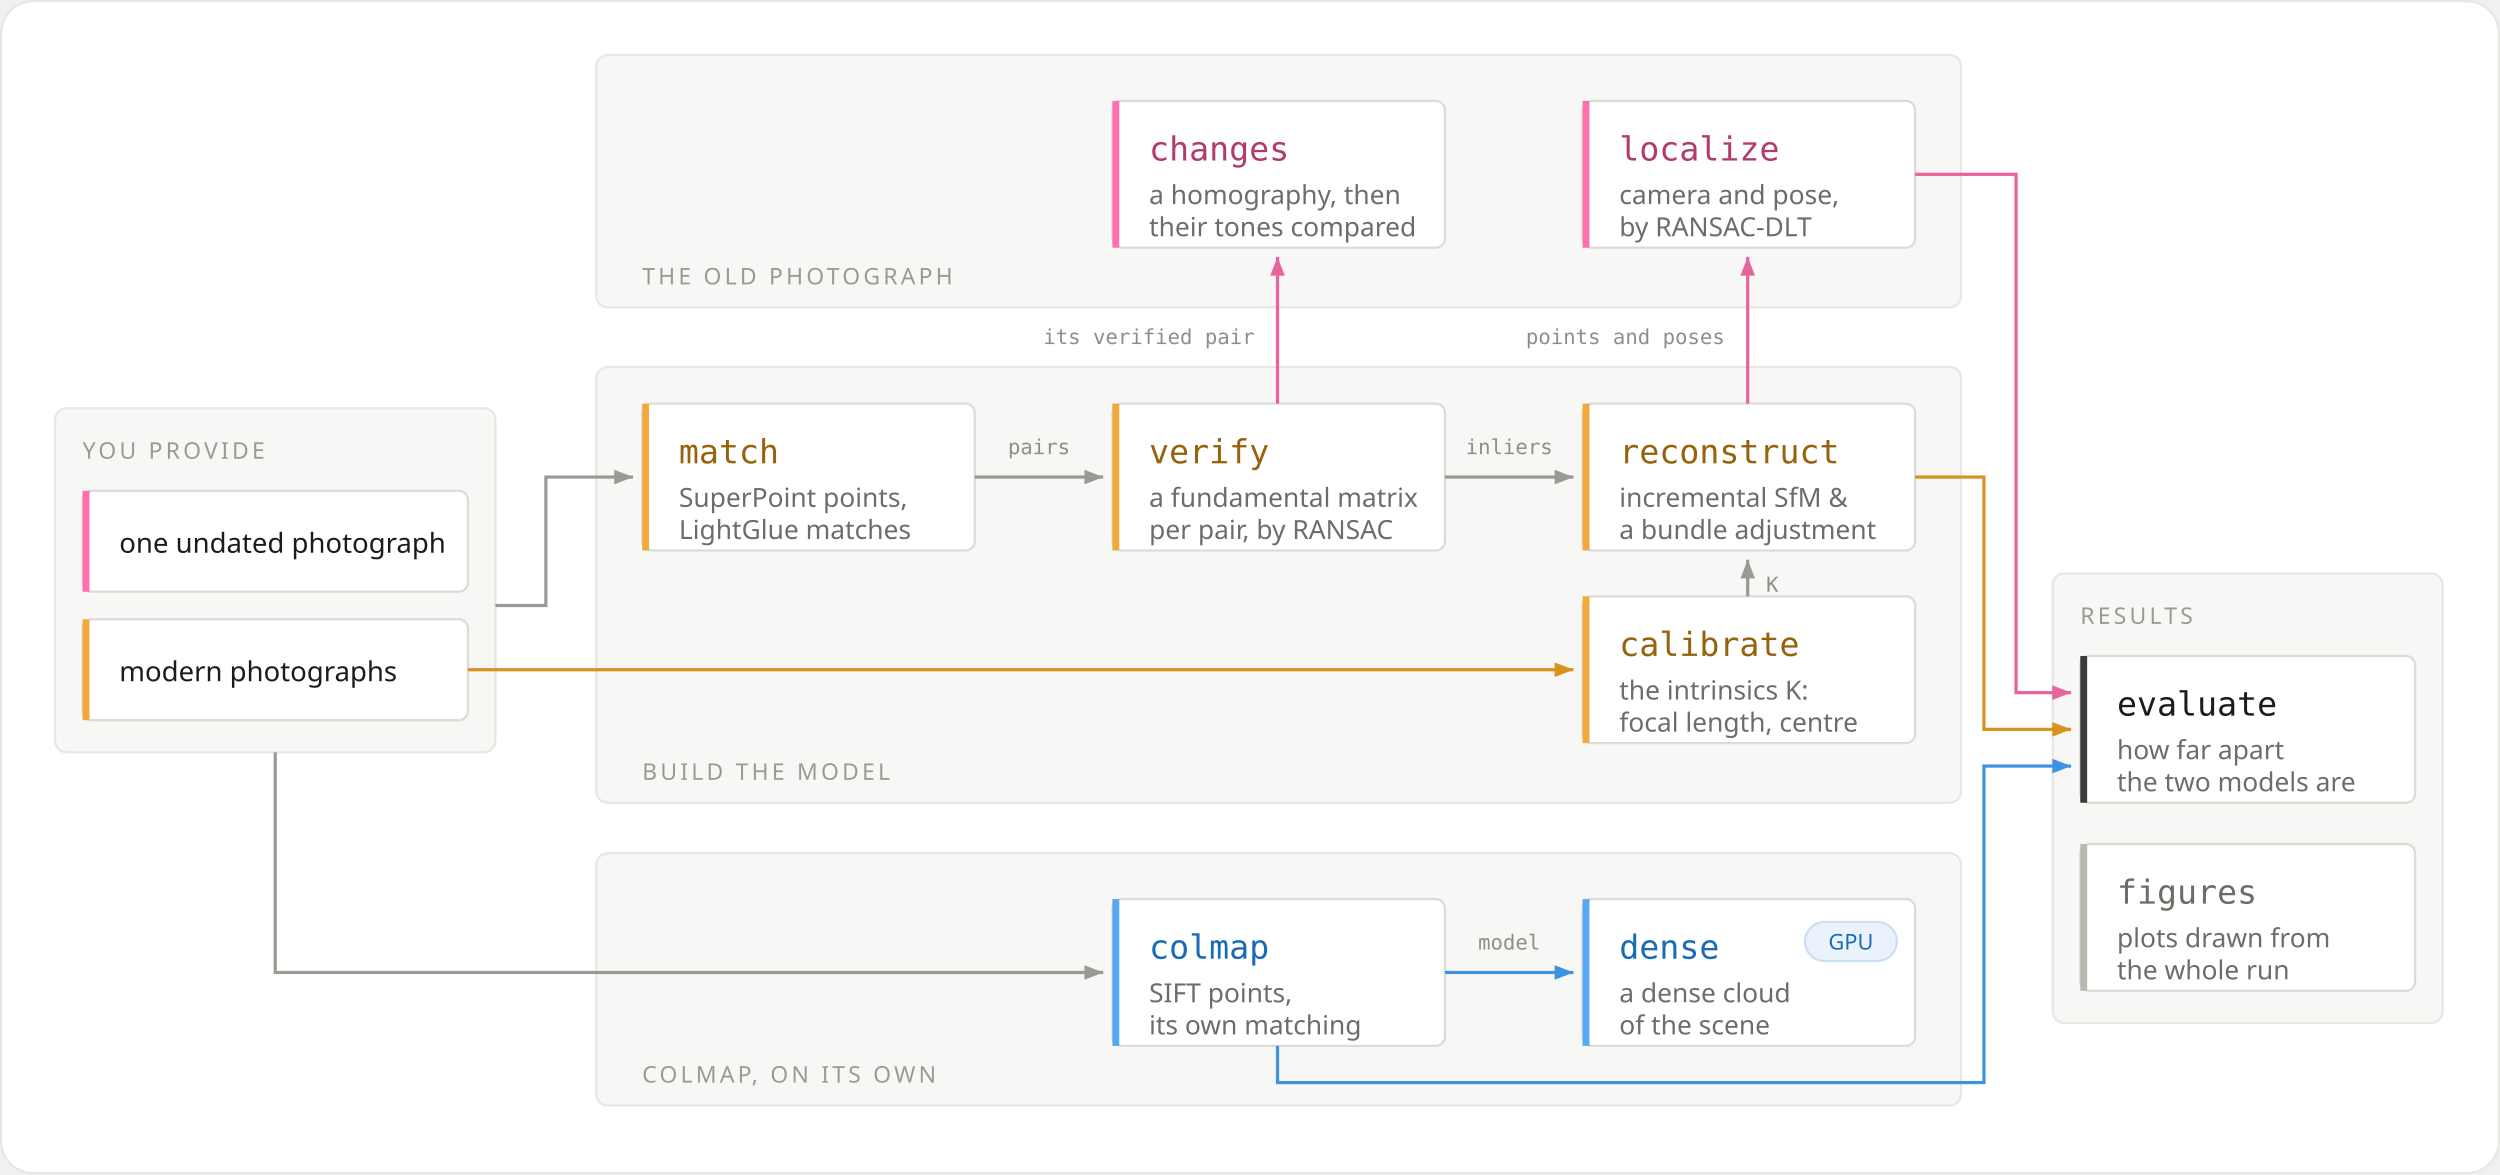
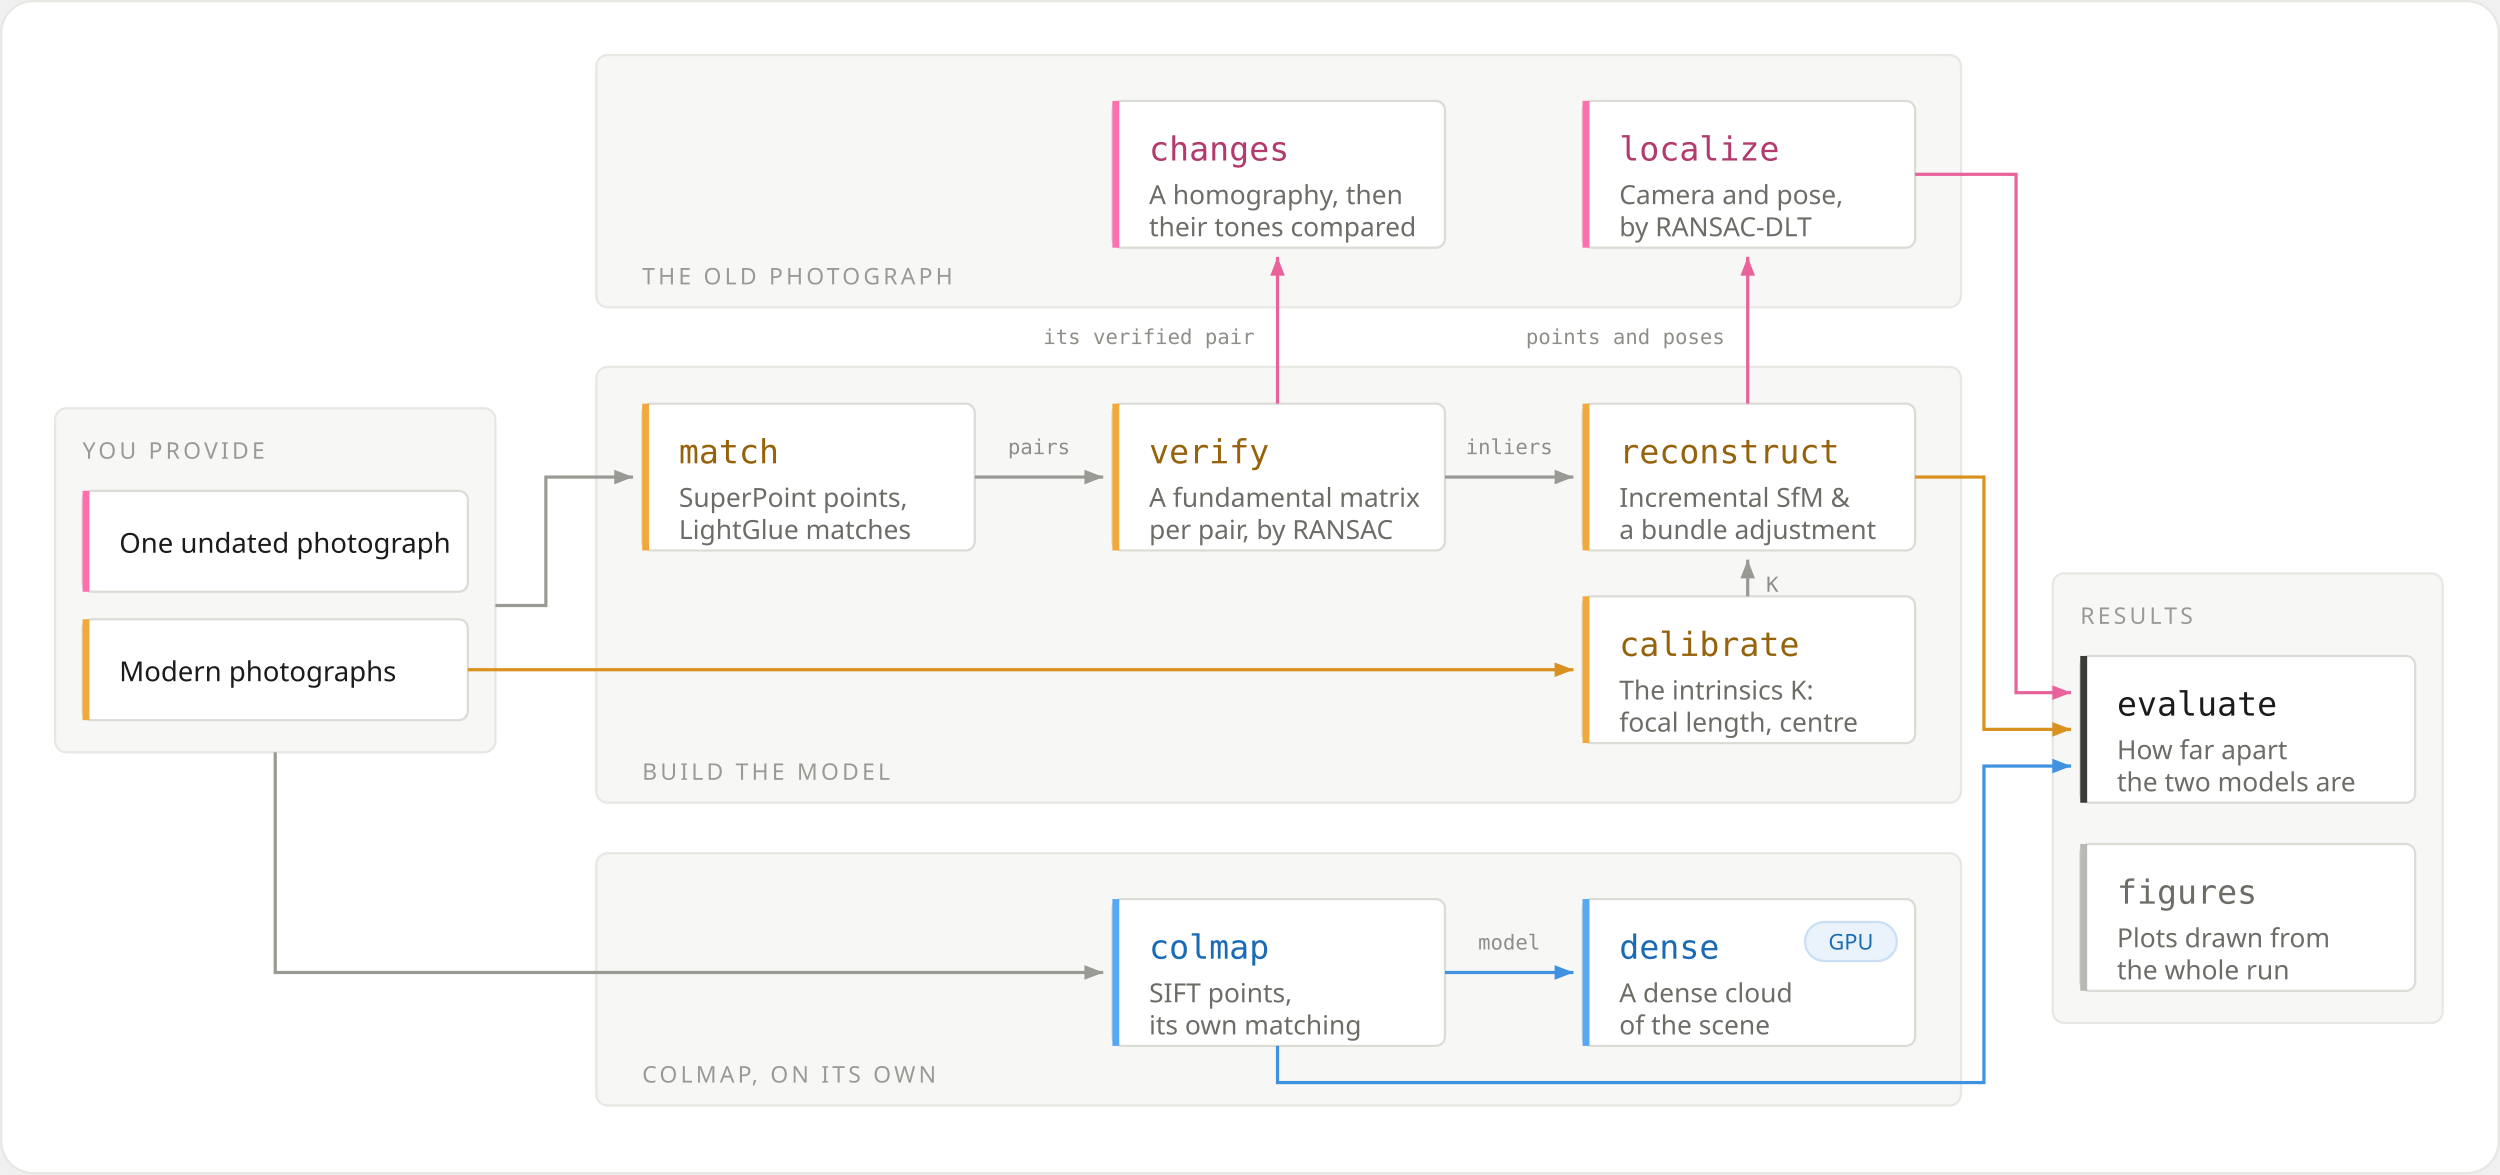
<svg xmlns="http://www.w3.org/2000/svg" viewBox="0 0 1090 512" width="1090" height="512">
  <defs>
    <marker id="a" viewBox="0 0 10 10" refX="9" refY="5" markerWidth="6.5" markerHeight="6.5" orient="auto-start-reverse">
      <path d="M0,1.5 L9,5 L0,8.5 z" fill="#9a9a94" />
    </marker>
    <marker id="p" viewBox="0 0 10 10" refX="9" refY="5" markerWidth="6.5" markerHeight="6.5" orient="auto-start-reverse">
      <path d="M0,1.5 L9,5 L0,8.5 z" fill="#e8629b" />
    </marker>
    <marker id="m" viewBox="0 0 10 10" refX="9" refY="5" markerWidth="6.5" markerHeight="6.5" orient="auto-start-reverse">
      <path d="M0,1.5 L9,5 L0,8.5 z" fill="#d9911f" />
    </marker>
    <marker id="c" viewBox="0 0 10 10" refX="9" refY="5" markerWidth="6.5" markerHeight="6.5" orient="auto-start-reverse">
      <path d="M0,1.5 L9,5 L0,8.5 z" fill="#3f92e0" />
    </marker>
    <style>
      text { font-family: "IBM Plex Sans", ui-sans-serif, system-ui, sans-serif; }
      .lane { fill: #f7f7f5; stroke: #e7e7e3; }
      .card { fill: #ffffff; stroke: #dcdcd7; }
      .cmd  { font-family: "Roboto Mono", ui-monospace, monospace; font-size: 14.5px; }
      .what { font-size: 11.5px; fill: #6d6d68; }
      .tag  { font-size: 10px; fill: #9a9a94; letter-spacing: 1.4px; }
      .flow { fill: none; stroke: #9a9a94; stroke-width: 1.4; marker-end: url(#a); }
      .old  { fill: none; stroke: #e8629b; stroke-width: 1.4; marker-end: url(#p); }
      .mod  { fill: none; stroke: #d9911f; stroke-width: 1.4; marker-end: url(#m); }
      .col  { fill: none; stroke: #3f92e0; stroke-width: 1.4; marker-end: url(#c); }
      .hint { font-family: "Roboto Mono", ui-monospace, monospace; font-size: 9px; fill: #8e8e88; }
      .give { font-size: 12px; fill: #1b1b1a; }
    </style>
  </defs>
  <rect x="0.5" y="0.5" width="1089" height="511" rx="14" fill="#ffffff" stroke="#e7e7e3" />
  <rect class="lane" x="260" y="24" width="595" height="110" rx="5" />
  <text class="tag" x="280" y="124">THE OLD PHOTOGRAPH</text>
  <rect class="card" x="485" y="44" width="145" height="64" rx="4" />
  <rect x="485" y="44" width="3" height="64" fill="#ff6fae" />
  <text class="cmd" x="501" y="70" fill="#b23a6c">changes</text>
-   <text class="what" x="501" y="89">a homography, then</text>
+   <text class="what" x="501" y="89">A homography, then</text>
  <text class="what" x="501" y="103">their tones compared</text>
  <rect class="card" x="690" y="44" width="145" height="64" rx="4" />
  <rect x="690" y="44" width="3" height="64" fill="#ff6fae" />
  <text class="cmd" x="706" y="70" fill="#b23a6c">localize</text>
-   <text class="what" x="706" y="89">camera and pose,</text>
+   <text class="what" x="706" y="89">Camera and pose,</text>
  <text class="what" x="706" y="103">by RANSAC-DLT</text>
  <rect class="lane" x="260" y="160" width="595" height="190" rx="5" />
  <text class="tag" x="280" y="340">BUILD THE MODEL</text>
  <rect class="card" x="280" y="176" width="145" height="64" rx="4" />
  <rect x="280" y="176" width="3" height="64" fill="#f2a93b" />
  <text class="cmd" x="296" y="202" fill="#96620c">match</text>
  <text class="what" x="296" y="221">SuperPoint points,</text>
  <text class="what" x="296" y="235">LightGlue matches</text>
  <rect class="card" x="485" y="176" width="145" height="64" rx="4" />
  <rect x="485" y="176" width="3" height="64" fill="#f2a93b" />
  <text class="cmd" x="501" y="202" fill="#96620c">verify</text>
-   <text class="what" x="501" y="221">a fundamental matrix</text>
+   <text class="what" x="501" y="221">A fundamental matrix</text>
  <text class="what" x="501" y="235">per pair, by RANSAC</text>
  <rect class="card" x="690" y="176" width="145" height="64" rx="4" />
  <rect x="690" y="176" width="3" height="64" fill="#f2a93b" />
  <text class="cmd" x="706" y="202" fill="#96620c">reconstruct</text>
-   <text class="what" x="706" y="221">incremental SfM &amp;</text>
+   <text class="what" x="706" y="221">Incremental SfM &amp;</text>
  <text class="what" x="706" y="235">a bundle adjustment</text>
  <rect class="card" x="690" y="260" width="145" height="64" rx="4" />
  <rect x="690" y="260" width="3" height="64" fill="#f2a93b" />
  <text class="cmd" x="706" y="286" fill="#96620c">calibrate</text>
-   <text class="what" x="706" y="305">the intrinsics K:</text>
+   <text class="what" x="706" y="305">The intrinsics K:</text>
  <text class="what" x="706" y="319">focal length, centre</text>
  <rect class="lane" x="260" y="372" width="595" height="110" rx="5" />
  <text class="tag" x="280" y="472">COLMAP, ON ITS OWN</text>
  <rect class="card" x="485" y="392" width="145" height="64" rx="4" />
  <rect x="485" y="392" width="3" height="64" fill="#56a8f5" />
  <text class="cmd" x="501" y="418" fill="#1a6bb5">colmap</text>
  <text class="what" x="501" y="437">SIFT points,</text>
  <text class="what" x="501" y="451">its own matching</text>
  <rect class="card" x="690" y="392" width="145" height="64" rx="4" />
  <rect x="690" y="392" width="3" height="64" fill="#56a8f5" />
  <text class="cmd" x="706" y="418" fill="#1a6bb5">dense</text>
  <rect x="787" y="402" width="40" height="17" rx="8.5" fill="#eaf3fc" stroke="#cadff5" />
  <text x="807" y="414" text-anchor="middle" font-size="9.5" fill="#1a6bb5" font-family="'Roboto Mono', ui-monospace, monospace">GPU</text>
-   <text class="what" x="706" y="437">a dense cloud</text>
+   <text class="what" x="706" y="437">A dense cloud</text>
  <text class="what" x="706" y="451">of the scene</text>
  <rect class="lane" x="24" y="178" width="192" height="150" rx="5" />
  <text class="tag" x="36" y="200">YOU PROVIDE</text>
  <rect class="card" x="36" y="214" width="168" height="44" rx="4" />
  <rect x="36" y="214" width="3" height="44" fill="#ff6fae" />
-   <text class="give" x="52" y="241">one undated photograph</text>
+   <text class="give" x="52" y="241">One undated photograph</text>
  <rect class="card" x="36" y="270" width="168" height="44" rx="4" />
  <rect x="36" y="270" width="3" height="44" fill="#f2a93b" />
-   <text class="give" x="52" y="297">modern photographs</text>
+   <text class="give" x="52" y="297">Modern photographs</text>
  <rect class="lane" x="895" y="250" width="170" height="196" rx="5" />
  <text class="tag" x="907" y="272">RESULTS</text>
  <rect class="card" x="907" y="286" width="146" height="64" rx="4" />
  <rect x="907" y="286" width="3" height="64" fill="#3b3b38" />
  <text class="cmd" x="923" y="312" fill="#1b1b1a">evaluate</text>
-   <text class="what" x="923" y="331">how far apart</text>
+   <text class="what" x="923" y="331">How far apart</text>
  <text class="what" x="923" y="345">the two models are</text>
  <rect class="card" x="907" y="368" width="146" height="64" rx="4" />
  <rect x="907" y="368" width="3" height="64" fill="#b9b9b3" />
  <text class="cmd" x="923" y="394" fill="#6d6d68">figures</text>
-   <text class="what" x="923" y="413">plots drawn from</text>
+   <text class="what" x="923" y="413">Plots drawn from</text>
  <text class="what" x="923" y="427">the whole run</text>
  <path class="flow" d="M216,264 H238 V208 H276" />
  <path class="mod" d="M204,292 H686" />
  <path class="flow" d="M120,328 V424 H481" />
  <path class="flow" d="M425,208 H481" />
  <text class="hint" x="453" y="198" text-anchor="middle">pairs</text>
  <path class="flow" d="M630,208 H686" />
  <text class="hint" x="658" y="198" text-anchor="middle">inliers</text>
  <path class="flow" d="M762,260 V244" />
  <text class="hint" x="770" y="258">K</text>
  <path class="old" d="M557,176 V112" />
  <text class="hint" x="547" y="150" text-anchor="end">its verified pair</text>
  <path class="old" d="M762,176 V112" />
  <text class="hint" x="752" y="150" text-anchor="end">points and poses</text>
  <path class="col" d="M630,424 H686" />
  <text class="hint" x="658" y="414" text-anchor="middle">model</text>
  <path class="old" d="M835,76 H879 V302 H903" />
  <path class="mod" d="M835,208 H865 V318 H903" />
  <path class="col" d="M557,456 V472 H865 V334 H903" />
</svg>
